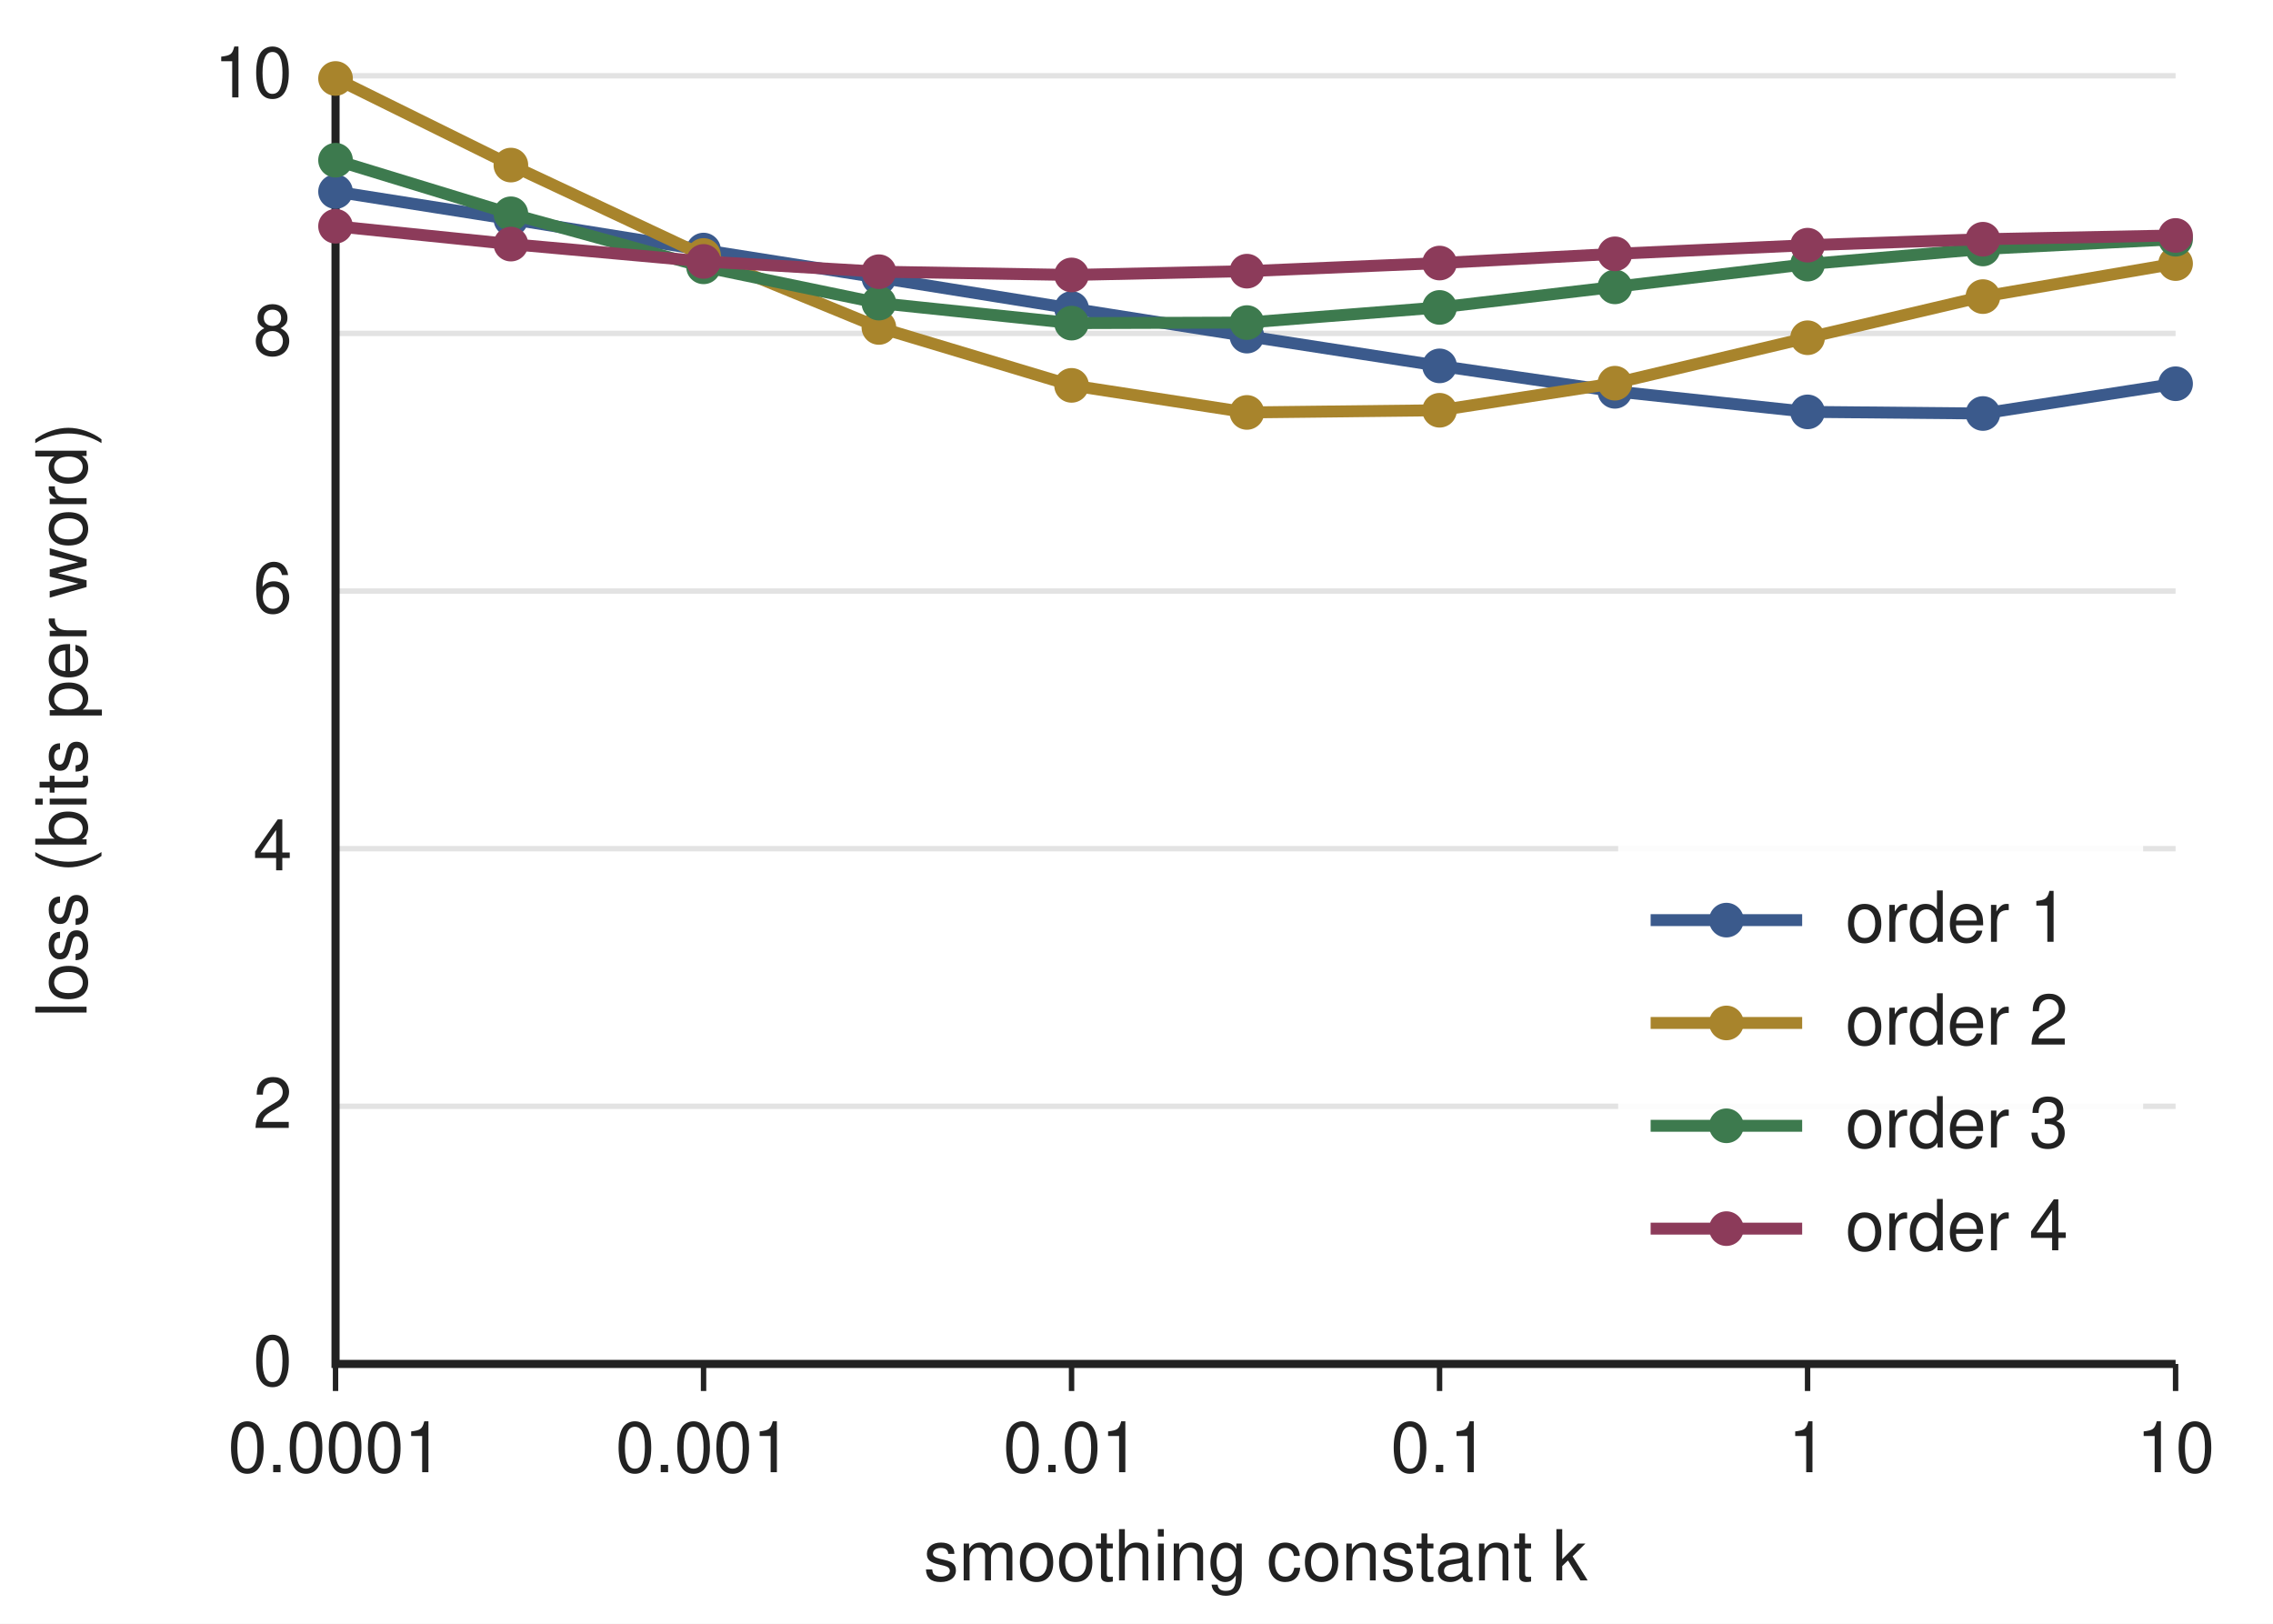
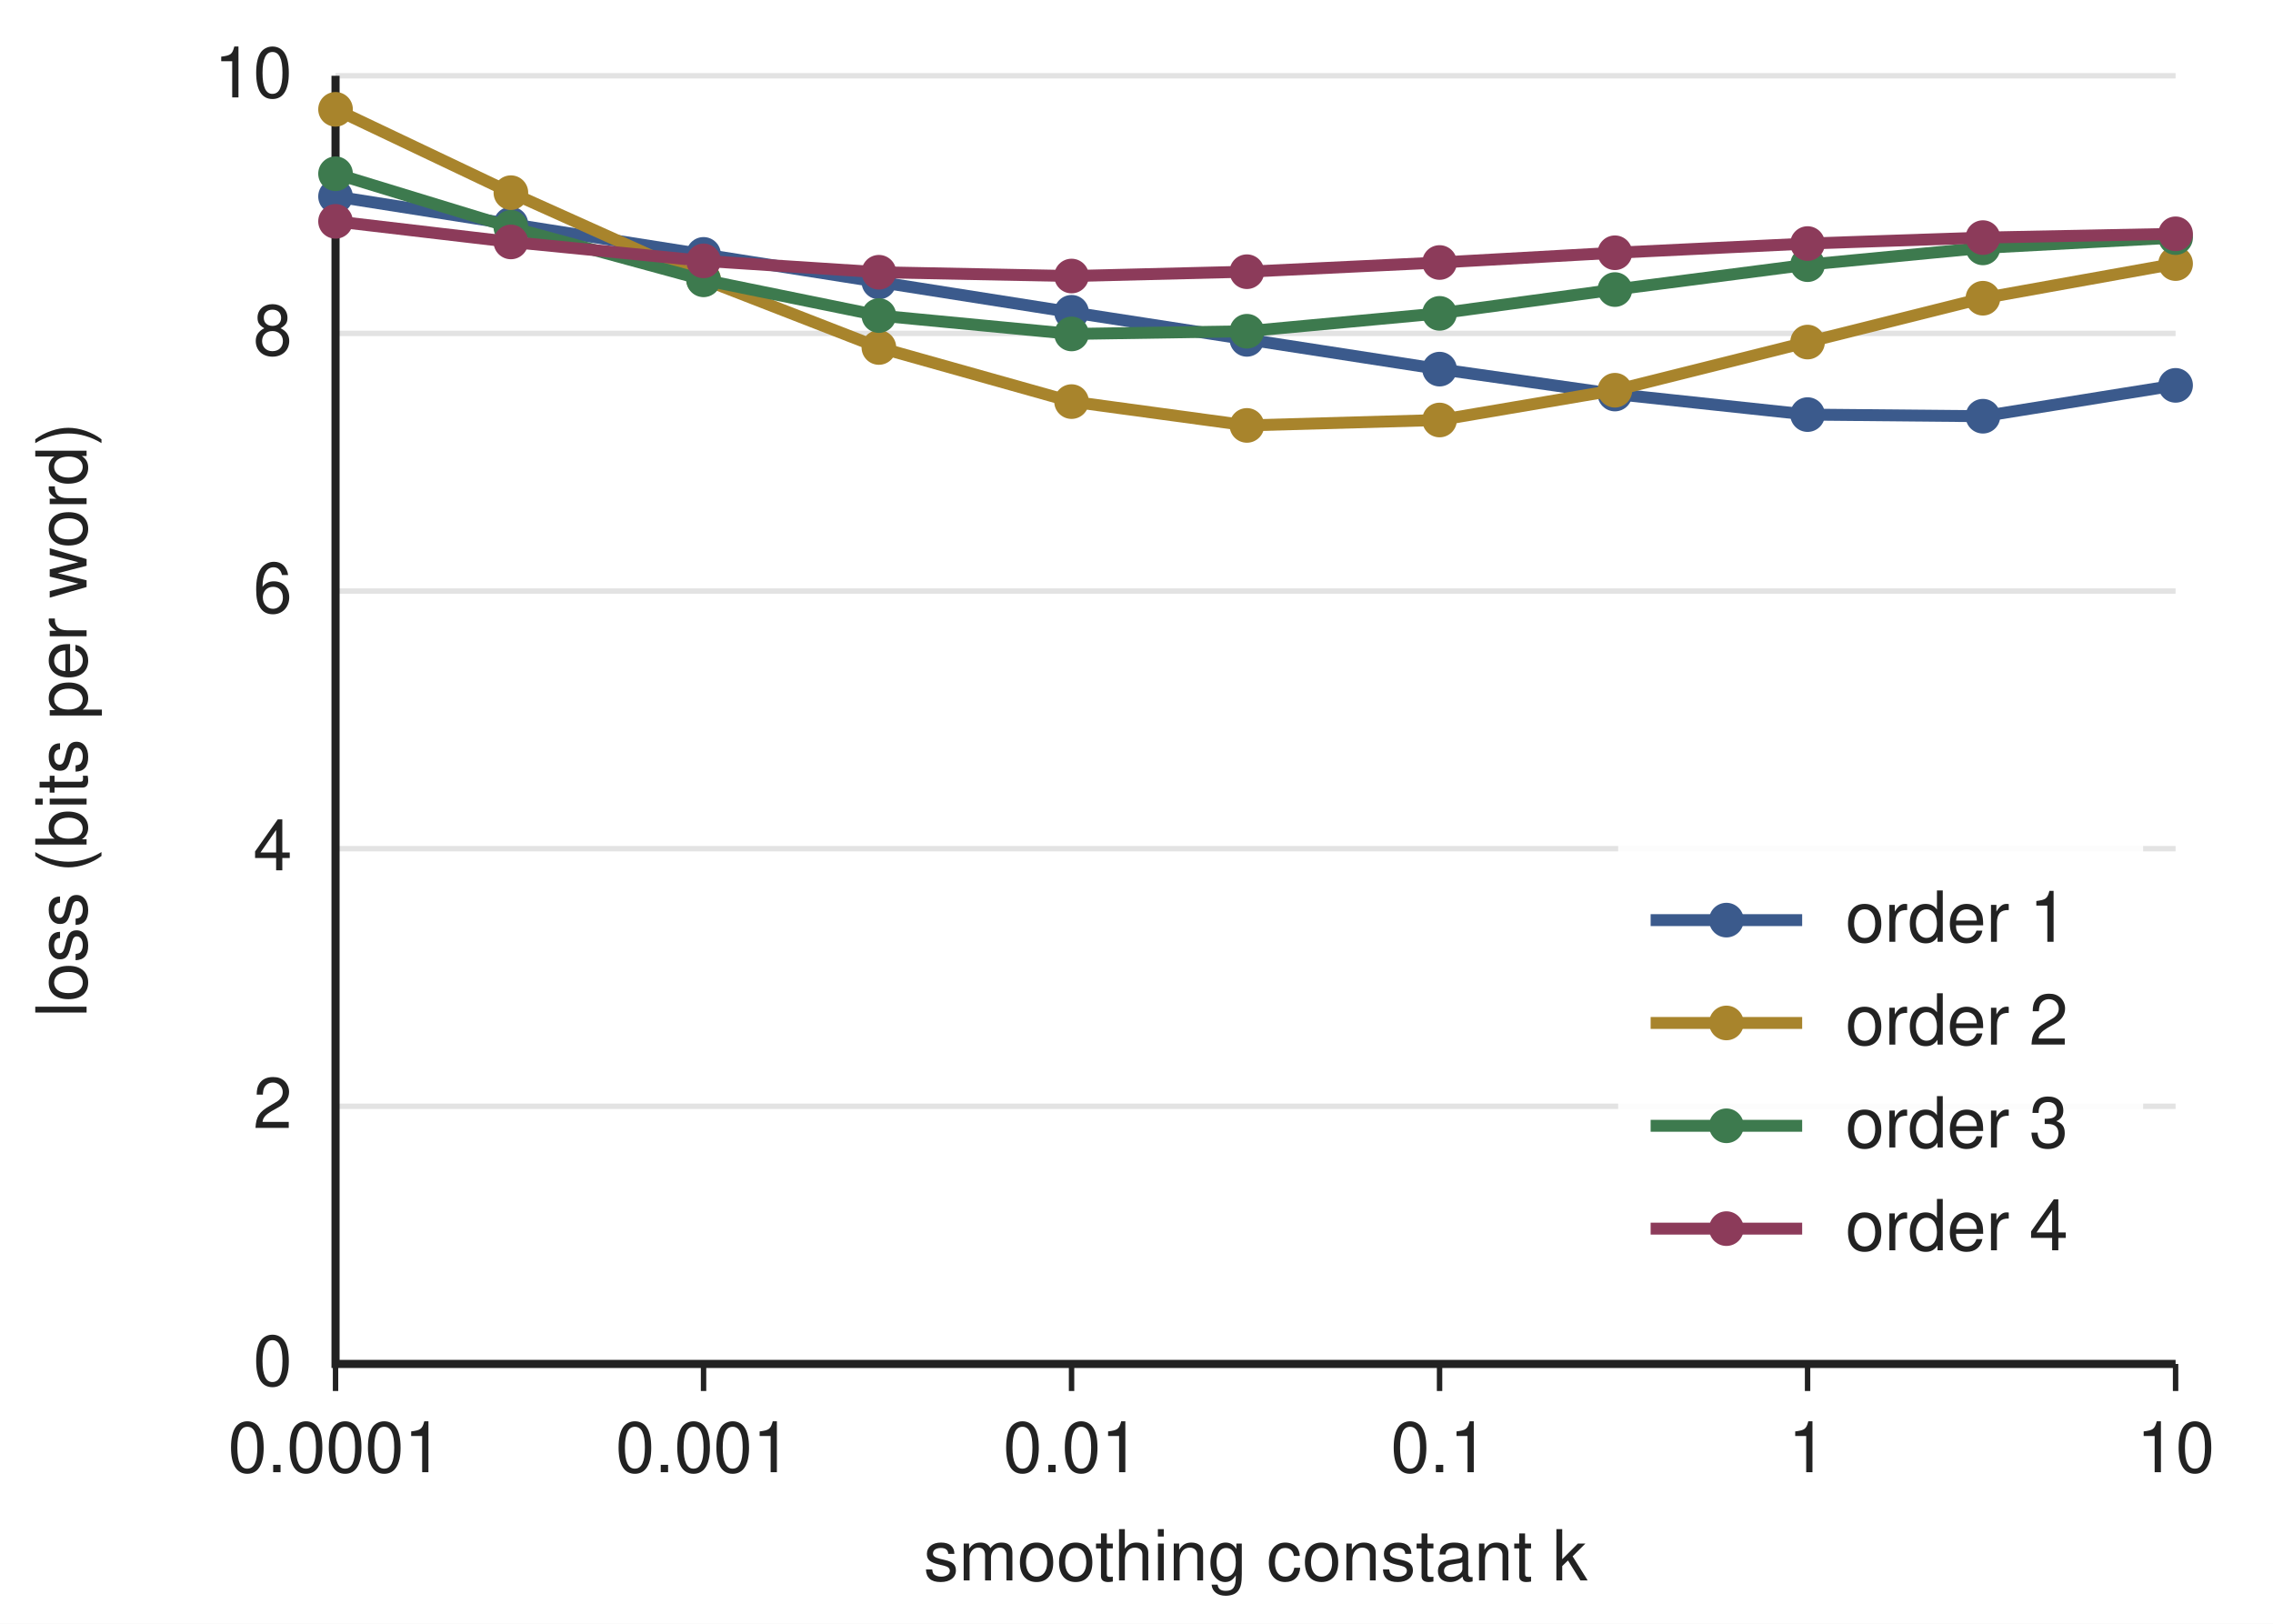
<svg xmlns="http://www.w3.org/2000/svg" viewBox="0 0 420 300" width="420" height="300" font-family="Helvetica, Arial, sans-serif" font-size="13">
  <rect width="420" height="300" fill="white" />
  <path d="M62 252.0 H402" stroke="#e3e3e3" />
  <text x="54" y="256.0" text-anchor="end" fill="#222">0</text>
  <path d="M62 204.4 H402" stroke="#e3e3e3" />
  <text x="54" y="208.4" text-anchor="end" fill="#222">2</text>
  <path d="M62 156.8 H402" stroke="#e3e3e3" />
  <text x="54" y="160.8" text-anchor="end" fill="#222">4</text>
  <path d="M62 109.2 H402" stroke="#e3e3e3" />
  <text x="54" y="113.2" text-anchor="end" fill="#222">6</text>
  <path d="M62 61.6 H402" stroke="#e3e3e3" />
  <text x="54" y="65.6" text-anchor="end" fill="#222">8</text>
  <path d="M62 14.0 H402" stroke="#e3e3e3" />
  <text x="54" y="18.0" text-anchor="end" fill="#222">10</text>
  <path d="M62.0 252 v5" stroke="#222" />
  <text x="62.0" y="272" text-anchor="middle" fill="#222">0.0001</text>
  <path d="M130.0 252 v5" stroke="#222" />
  <text x="130.0" y="272" text-anchor="middle" fill="#222">0.001</text>
  <path d="M198.0 252 v5" stroke="#222" />
  <text x="198.0" y="272" text-anchor="middle" fill="#222">0.01</text>
  <path d="M266.0 252 v5" stroke="#222" />
  <text x="266.0" y="272" text-anchor="middle" fill="#222">0.1</text>
  <path d="M334.0 252 v5" stroke="#222" />
  <text x="334.0" y="272" text-anchor="middle" fill="#222">1</text>
  <path d="M402.0 252 v5" stroke="#222" />
  <text x="402.0" y="272" text-anchor="middle" fill="#222">10</text>
  <path d="M62 14 V252 H402" fill="none" stroke="#222" stroke-width="1.5" />
  <text x="232.0" y="292" text-anchor="middle" fill="#222">smoothing constant k</text>
  <text x="16" y="133.0" text-anchor="middle" fill="#222" transform="rotate(-90 16 133.0)">loss (bits per word)</text>
-   <path d="M62.0 35.4 L94.4 40.5 L130.0 46.2 L162.4 51.3 L198.0 57.0 L230.4 62.1 L266.0 67.6 L298.4 72.3 L334.0 76.1 L366.4 76.4 L402.0 70.9" fill="none" stroke="#3b5a8c" stroke-width="2.2" />
-   <circle cx="62.0" cy="35.4" r="3.2" fill="#3b5a8c" />
-   <circle cx="94.4" cy="40.5" r="3.2" fill="#3b5a8c" />
-   <circle cx="130.0" cy="46.2" r="3.2" fill="#3b5a8c" />
-   <circle cx="162.4" cy="51.3" r="3.2" fill="#3b5a8c" />
-   <circle cx="198.0" cy="57.0" r="3.2" fill="#3b5a8c" />
-   <circle cx="230.4" cy="62.1" r="3.2" fill="#3b5a8c" />
-   <circle cx="266.0" cy="67.6" r="3.2" fill="#3b5a8c" />
-   <circle cx="298.4" cy="72.3" r="3.2" fill="#3b5a8c" />
-   <circle cx="334.0" cy="76.1" r="3.2" fill="#3b5a8c" />
-   <circle cx="366.4" cy="76.4" r="3.2" fill="#3b5a8c" />
-   <circle cx="402.0" cy="70.9" r="3.2" fill="#3b5a8c" />
-   <path d="M62.0 14.5 L94.4 30.5 L130.0 47.2 L162.4 60.5 L198.0 71.2 L230.4 76.2 L266.0 75.8 L298.4 70.8 L334.0 62.4 L366.4 54.8 L402.0 48.7" fill="none" stroke="#a8842c" stroke-width="2.2" />
-   <circle cx="62.0" cy="14.5" r="3.2" fill="#a8842c" />
-   <circle cx="94.4" cy="30.5" r="3.2" fill="#a8842c" />
-   <circle cx="130.0" cy="47.2" r="3.2" fill="#a8842c" />
-   <circle cx="162.4" cy="60.5" r="3.2" fill="#a8842c" />
-   <circle cx="198.0" cy="71.2" r="3.2" fill="#a8842c" />
-   <circle cx="230.4" cy="76.2" r="3.2" fill="#a8842c" />
-   <circle cx="266.0" cy="75.8" r="3.2" fill="#a8842c" />
-   <circle cx="298.4" cy="70.8" r="3.2" fill="#a8842c" />
-   <circle cx="334.0" cy="62.4" r="3.2" fill="#a8842c" />
-   <circle cx="366.4" cy="54.8" r="3.2" fill="#a8842c" />
+   <path d="M62.0 36.3 L94.4 41.4 L130.0 47.0 L162.4 52.1 L198.0 57.7 L230.4 62.7 L266.0 68.2 L298.4 72.8 L334.0 76.6 L366.4 76.9 L402.0 71.2" fill="none" stroke="#3b5a8c" stroke-width="2.2" />
+   <circle cx="62.0" cy="36.3" r="3.2" fill="#3b5a8c" />
+   <circle cx="94.4" cy="41.4" r="3.2" fill="#3b5a8c" />
+   <circle cx="130.0" cy="47.0" r="3.2" fill="#3b5a8c" />
+   <circle cx="162.4" cy="52.1" r="3.2" fill="#3b5a8c" />
+   <circle cx="198.0" cy="57.7" r="3.2" fill="#3b5a8c" />
+   <circle cx="230.4" cy="62.7" r="3.2" fill="#3b5a8c" />
+   <circle cx="266.0" cy="68.2" r="3.2" fill="#3b5a8c" />
+   <circle cx="298.4" cy="72.8" r="3.2" fill="#3b5a8c" />
+   <circle cx="334.0" cy="76.6" r="3.2" fill="#3b5a8c" />
+   <circle cx="366.4" cy="76.9" r="3.2" fill="#3b5a8c" />
+   <circle cx="402.0" cy="71.2" r="3.2" fill="#3b5a8c" />
+   <path d="M62.0 20.2 L94.4 35.6 L130.0 51.6 L162.4 64.2 L198.0 74.2 L230.4 78.6 L266.0 77.6 L298.4 72.1 L334.0 63.2 L366.4 55.1 L402.0 48.7" fill="none" stroke="#a8842c" stroke-width="2.2" />
+   <circle cx="62.0" cy="20.2" r="3.2" fill="#a8842c" />
+   <circle cx="94.4" cy="35.6" r="3.2" fill="#a8842c" />
+   <circle cx="130.0" cy="51.6" r="3.2" fill="#a8842c" />
+   <circle cx="162.4" cy="64.2" r="3.2" fill="#a8842c" />
+   <circle cx="198.0" cy="74.2" r="3.2" fill="#a8842c" />
+   <circle cx="230.4" cy="78.6" r="3.2" fill="#a8842c" />
+   <circle cx="266.0" cy="77.6" r="3.2" fill="#a8842c" />
+   <circle cx="298.4" cy="72.1" r="3.2" fill="#a8842c" />
+   <circle cx="334.0" cy="63.2" r="3.2" fill="#a8842c" />
+   <circle cx="366.4" cy="55.1" r="3.2" fill="#a8842c" />
  <circle cx="402.0" cy="48.7" r="3.2" fill="#a8842c" />
-   <path d="M62.0 29.6 L94.4 39.5 L130.0 49.3 L162.4 56.0 L198.0 59.7 L230.4 59.6 L266.0 56.8 L298.4 53.0 L334.0 48.8 L366.4 46.0 L402.0 44.2" fill="none" stroke="#3d7a4e" stroke-width="2.2" />
-   <circle cx="62.0" cy="29.6" r="3.2" fill="#3d7a4e" />
-   <circle cx="94.4" cy="39.5" r="3.2" fill="#3d7a4e" />
-   <circle cx="130.0" cy="49.3" r="3.2" fill="#3d7a4e" />
-   <circle cx="162.4" cy="56.0" r="3.2" fill="#3d7a4e" />
-   <circle cx="198.0" cy="59.7" r="3.2" fill="#3d7a4e" />
-   <circle cx="230.4" cy="59.6" r="3.2" fill="#3d7a4e" />
-   <circle cx="266.0" cy="56.8" r="3.2" fill="#3d7a4e" />
-   <circle cx="298.4" cy="53.0" r="3.2" fill="#3d7a4e" />
-   <circle cx="334.0" cy="48.8" r="3.2" fill="#3d7a4e" />
-   <circle cx="366.4" cy="46.0" r="3.2" fill="#3d7a4e" />
-   <circle cx="402.0" cy="44.2" r="3.2" fill="#3d7a4e" />
-   <path d="M62.0 41.8 L94.4 45.1 L130.0 48.3 L162.4 50.2 L198.0 50.8 L230.4 50.1 L266.0 48.6 L298.4 46.9 L334.0 45.3 L366.4 44.2 L402.0 43.5" fill="none" stroke="#8c3b5a" stroke-width="2.2" />
-   <circle cx="62.0" cy="41.8" r="3.2" fill="#8c3b5a" />
-   <circle cx="94.4" cy="45.1" r="3.2" fill="#8c3b5a" />
-   <circle cx="130.0" cy="48.3" r="3.2" fill="#8c3b5a" />
-   <circle cx="162.4" cy="50.2" r="3.2" fill="#8c3b5a" />
-   <circle cx="198.0" cy="50.8" r="3.2" fill="#8c3b5a" />
-   <circle cx="230.4" cy="50.1" r="3.2" fill="#8c3b5a" />
-   <circle cx="266.0" cy="48.6" r="3.2" fill="#8c3b5a" />
-   <circle cx="298.4" cy="46.9" r="3.2" fill="#8c3b5a" />
-   <circle cx="334.0" cy="45.3" r="3.2" fill="#8c3b5a" />
-   <circle cx="366.4" cy="44.2" r="3.2" fill="#8c3b5a" />
-   <circle cx="402.0" cy="43.5" r="3.2" fill="#8c3b5a" />
+   <path d="M62.0 32.1 L94.4 42.0 L130.0 51.7 L162.4 58.3 L198.0 61.7 L230.4 61.2 L266.0 57.9 L298.4 53.5 L334.0 48.9 L366.4 45.8 L402.0 43.9" fill="none" stroke="#3d7a4e" stroke-width="2.2" />
+   <circle cx="62.0" cy="32.1" r="3.2" fill="#3d7a4e" />
+   <circle cx="94.4" cy="42.0" r="3.2" fill="#3d7a4e" />
+   <circle cx="130.0" cy="51.7" r="3.2" fill="#3d7a4e" />
+   <circle cx="162.4" cy="58.3" r="3.2" fill="#3d7a4e" />
+   <circle cx="198.0" cy="61.7" r="3.2" fill="#3d7a4e" />
+   <circle cx="230.4" cy="61.2" r="3.2" fill="#3d7a4e" />
+   <circle cx="266.0" cy="57.9" r="3.2" fill="#3d7a4e" />
+   <circle cx="298.4" cy="53.5" r="3.2" fill="#3d7a4e" />
+   <circle cx="334.0" cy="48.9" r="3.2" fill="#3d7a4e" />
+   <circle cx="366.4" cy="45.8" r="3.2" fill="#3d7a4e" />
+   <circle cx="402.0" cy="43.9" r="3.2" fill="#3d7a4e" />
+   <path d="M62.0 40.9 L94.4 44.7 L130.0 48.2 L162.4 50.3 L198.0 51.0 L230.4 50.2 L266.0 48.5 L298.4 46.7 L334.0 45.0 L366.4 43.9 L402.0 43.2" fill="none" stroke="#8c3b5a" stroke-width="2.2" />
+   <circle cx="62.0" cy="40.9" r="3.2" fill="#8c3b5a" />
+   <circle cx="94.4" cy="44.7" r="3.2" fill="#8c3b5a" />
+   <circle cx="130.0" cy="48.2" r="3.2" fill="#8c3b5a" />
+   <circle cx="162.4" cy="50.3" r="3.2" fill="#8c3b5a" />
+   <circle cx="198.0" cy="51.0" r="3.2" fill="#8c3b5a" />
+   <circle cx="230.4" cy="50.2" r="3.2" fill="#8c3b5a" />
+   <circle cx="266.0" cy="48.5" r="3.2" fill="#8c3b5a" />
+   <circle cx="298.4" cy="46.7" r="3.2" fill="#8c3b5a" />
+   <circle cx="334.0" cy="45.0" r="3.2" fill="#8c3b5a" />
+   <circle cx="366.4" cy="43.9" r="3.2" fill="#8c3b5a" />
+   <circle cx="402.0" cy="43.2" r="3.2" fill="#8c3b5a" />
  <rect x="299" y="156" width="97" height="82" fill="white" fill-opacity="0.9" />
  <path d="M305 170 h28" stroke="#3b5a8c" stroke-width="2.2" />
  <circle cx="319" cy="170" r="3.2" fill="#3b5a8c" />
  <text x="341" y="174" fill="#222">order 1</text>
  <path d="M305 189 h28" stroke="#a8842c" stroke-width="2.2" />
  <circle cx="319" cy="189" r="3.2" fill="#a8842c" />
  <text x="341" y="193" fill="#222">order 2</text>
  <path d="M305 208 h28" stroke="#3d7a4e" stroke-width="2.2" />
  <circle cx="319" cy="208" r="3.2" fill="#3d7a4e" />
  <text x="341" y="212" fill="#222">order 3</text>
  <path d="M305 227 h28" stroke="#8c3b5a" stroke-width="2.2" />
  <circle cx="319" cy="227" r="3.2" fill="#8c3b5a" />
  <text x="341" y="231" fill="#222">order 4</text>
</svg>
